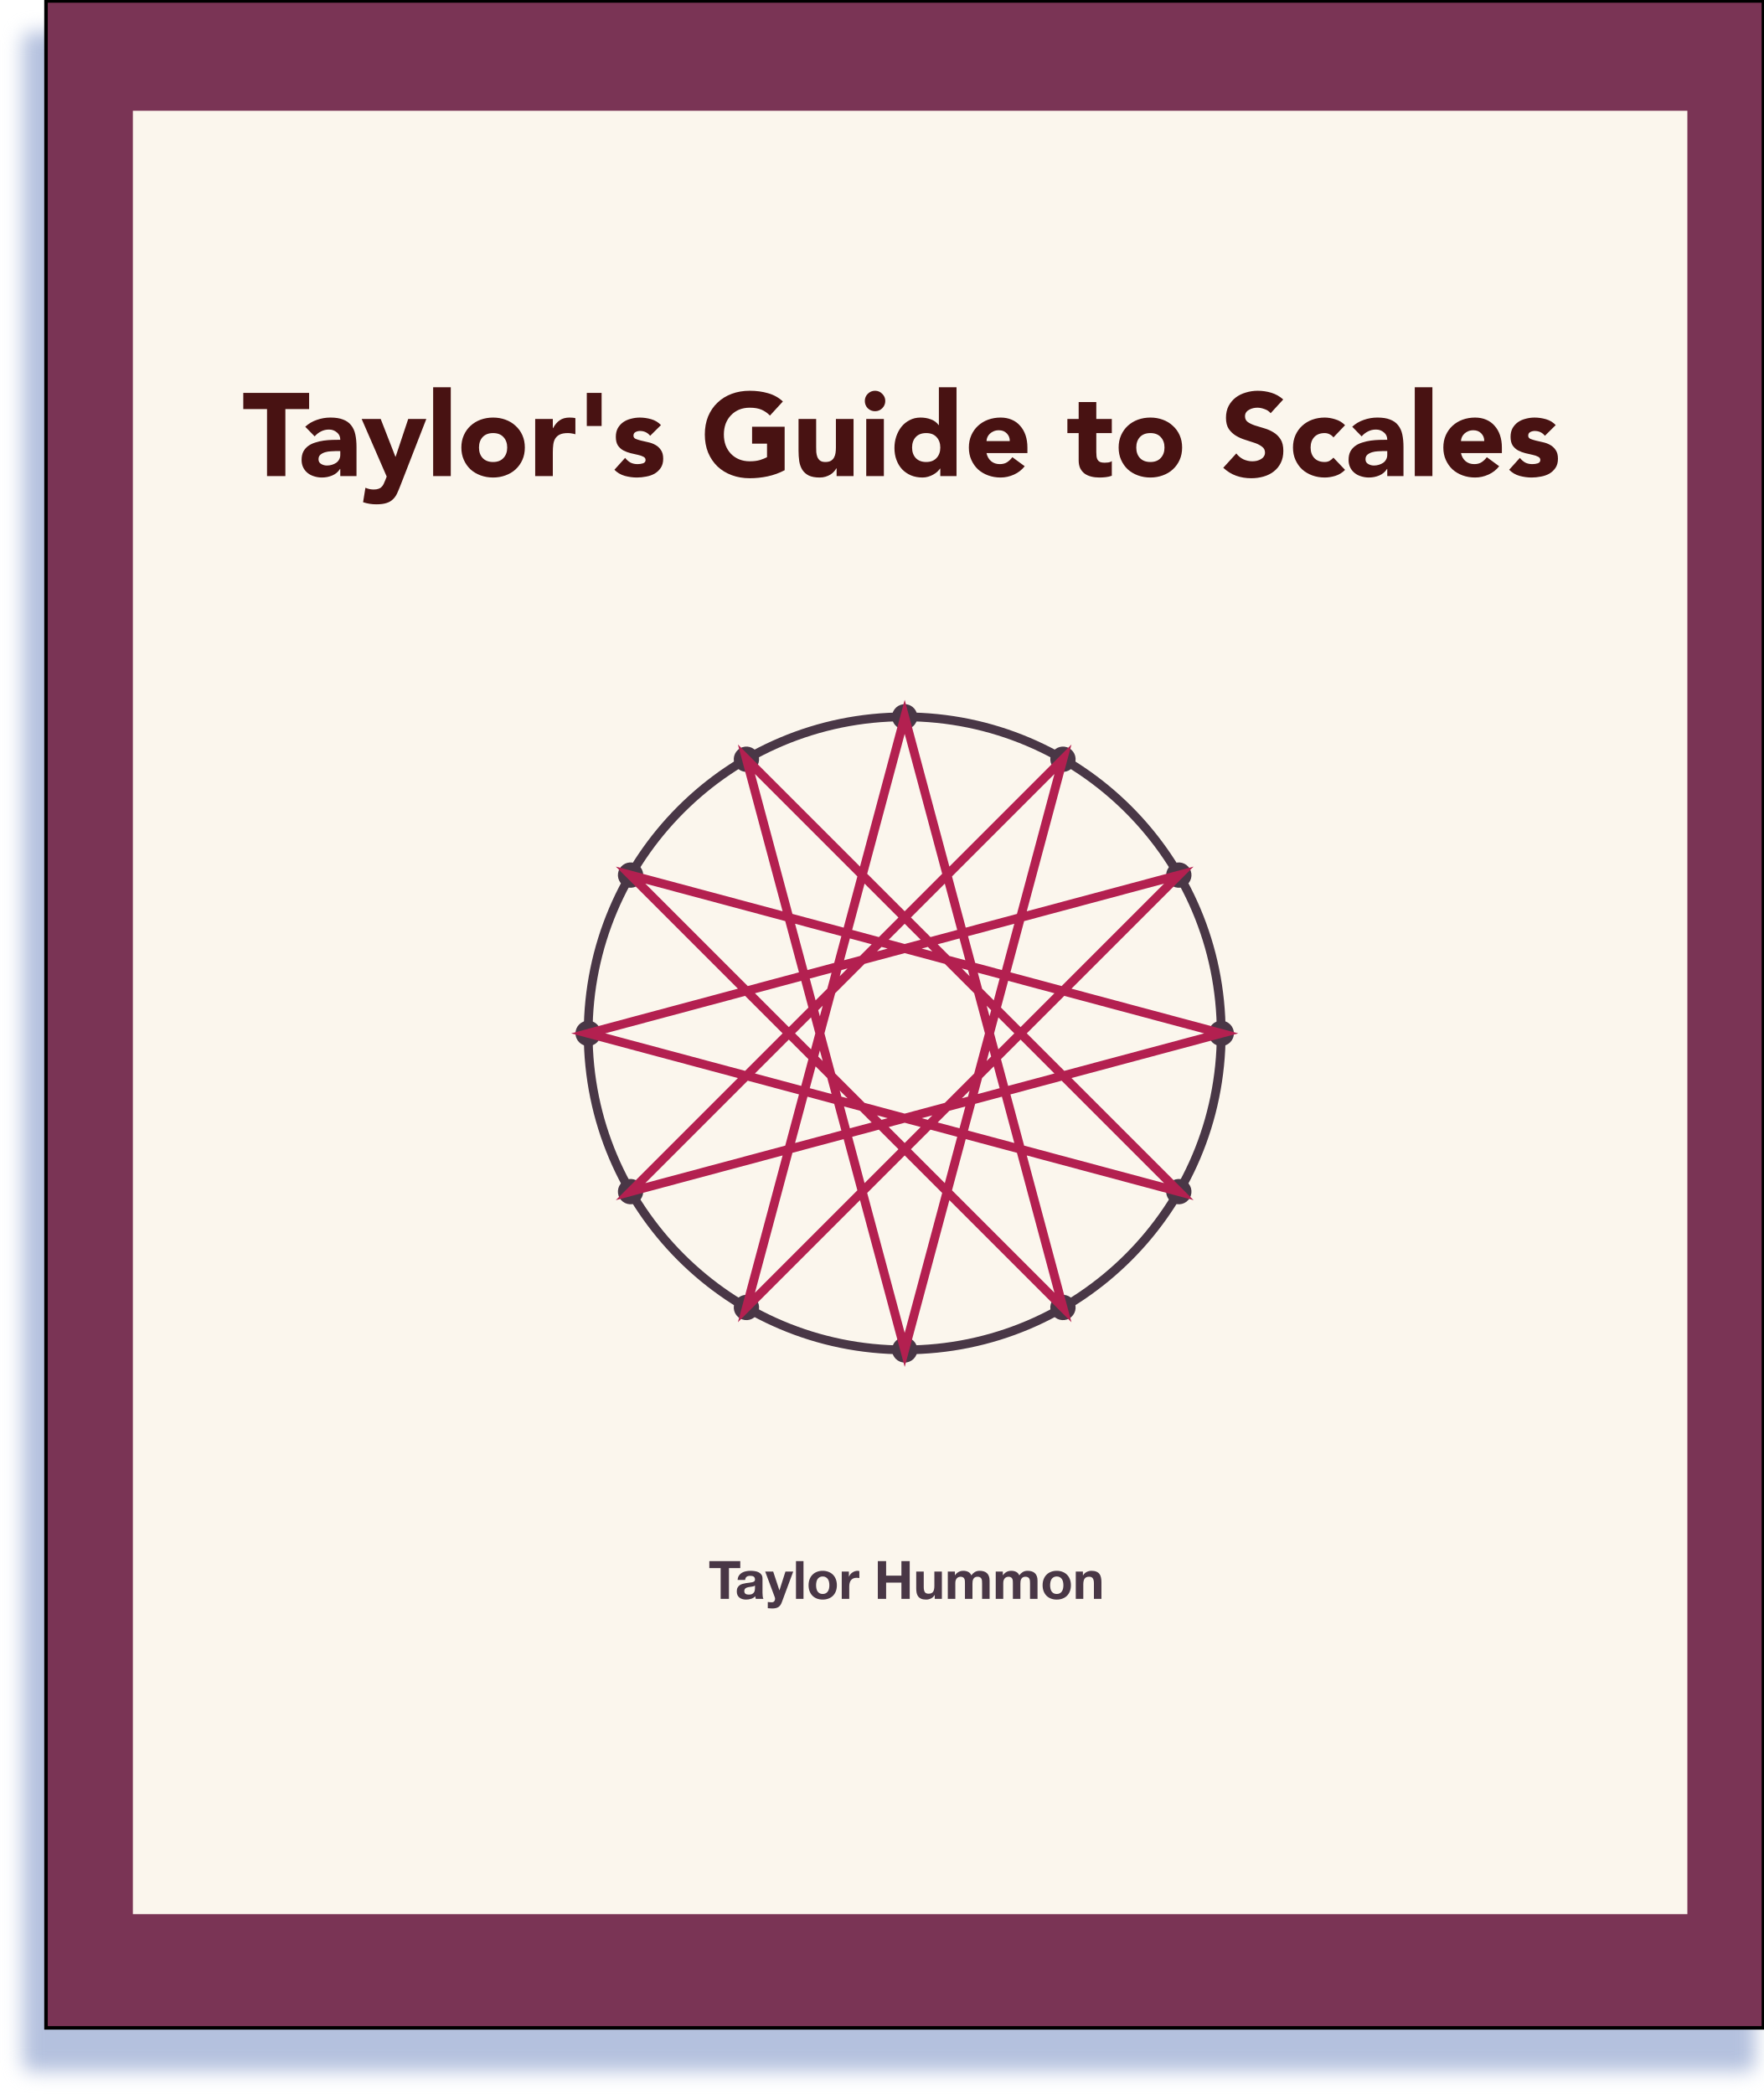
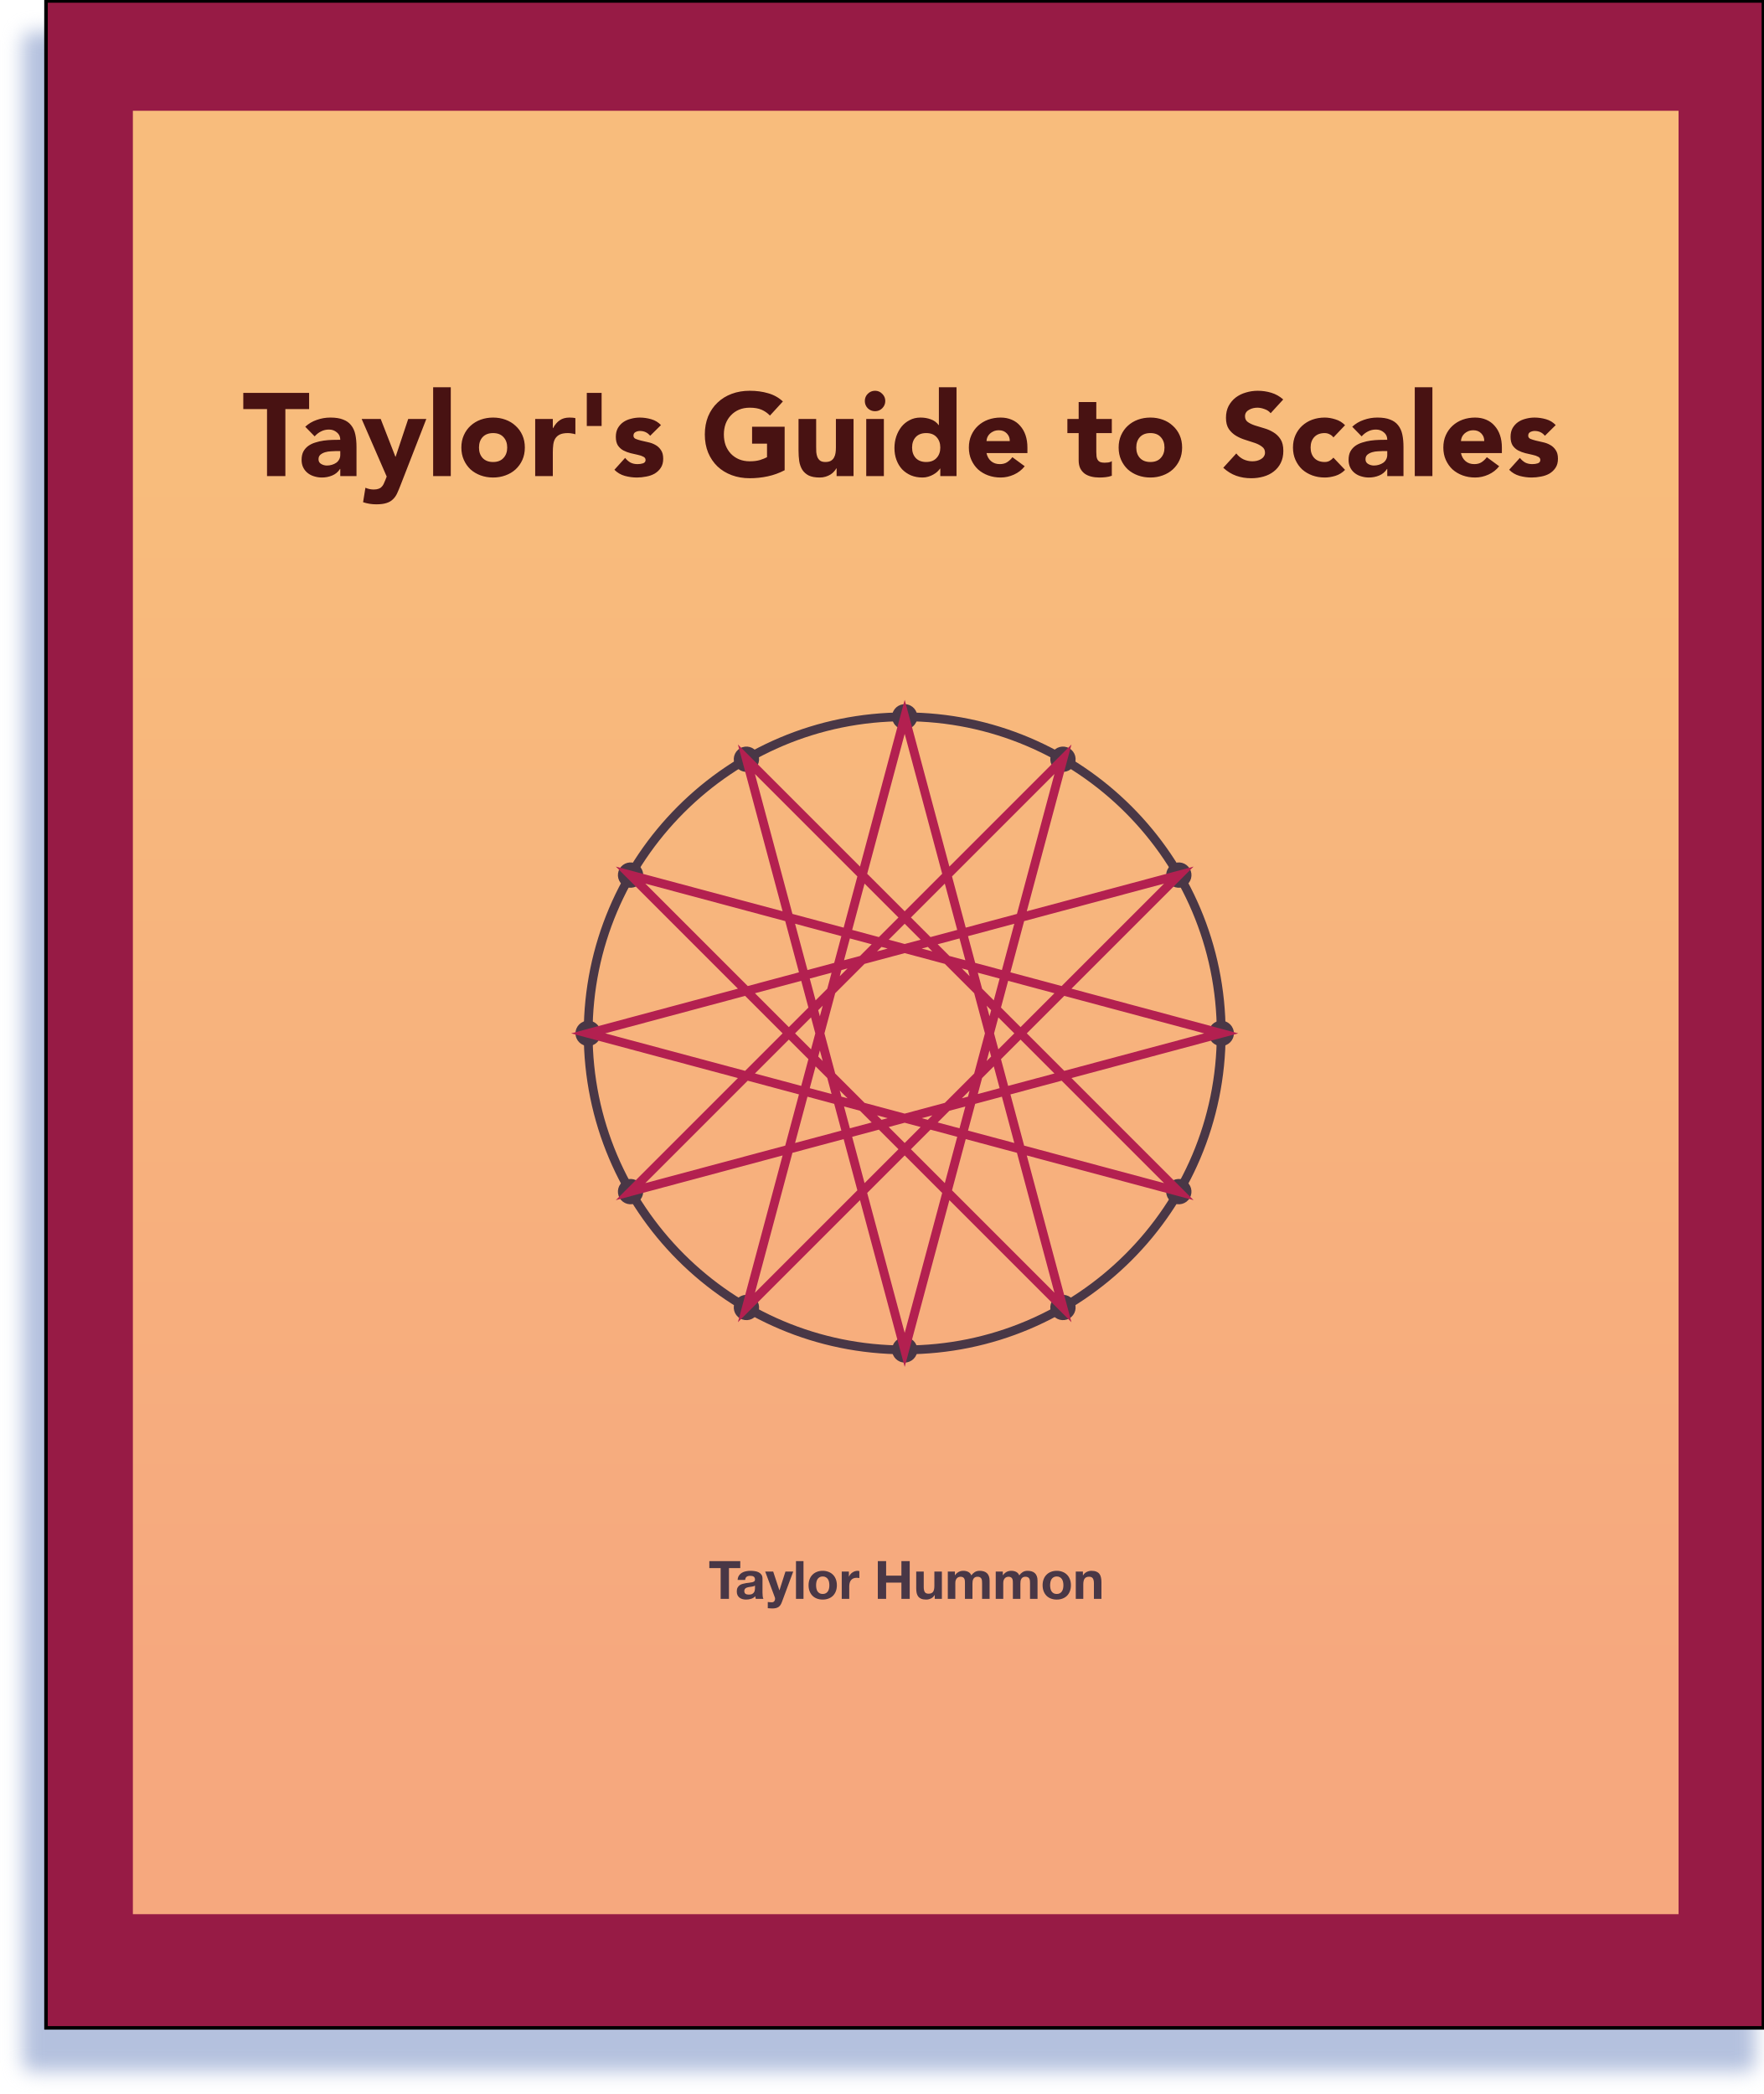
- <svg xmlns="http://www.w3.org/2000/svg" width="400" height="475" viewBox="0 0 400 475" id="svg2" version="1.1" xml:space="preserve">
+ <svg xmlns="http://www.w3.org/2000/svg" xmlns:xlink="http://www.w3.org/1999/xlink" width="400" height="475" viewBox="0 0 400 475" id="svg2" version="1.1" xml:space="preserve">
  <defs id="defs4">
+     <linearGradient id="linearGradient1">
+       <stop style="stop-color:#f8bc7c;stop-opacity:1;" offset="0.147" id="stop1" />
+       <stop style="stop-color:#f6a87e;stop-opacity:1;" offset="0.929" id="stop2" />
+     </linearGradient>
    <filter style="color-interpolation-filters:sRGB" id="filter8603" x="-0.013" width="1.026" y="-0.011" height="1.022">
      <feGaussianBlur stdDeviation="2.165" id="feGaussianBlur8605" />
    </filter>
+     <linearGradient xlink:href="#linearGradient1" id="linearGradient2" x1="205.45" y1="54.361" x2="205.45" y2="404.976" gradientUnits="userSpaceOnUse" />
  </defs>
  <rect y="7.316" x="-1.1132812e-06" height="467.684" width="398.132" id="rect4502" style="color:#000000;clip-rule:nonzero;display:inline;overflow:visible;visibility:visible;isolation:auto;mix-blend-mode:normal;color-interpolation:sRGB;color-interpolation-filters:linearRGB;solid-color:#000000;solid-opacity:1;fill:#b4c1de;fill-opacity:1;fill-rule:nonzero;stroke:none;stroke-width:2;stroke-linecap:butt;stroke-linejoin:miter;stroke-miterlimit:4;stroke-dasharray:none;stroke-dashoffset:0;stroke-opacity:1;filter:url(#filter8603);color-rendering:auto;image-rendering:auto;shape-rendering:auto;text-rendering:auto;enable-background:accumulate" ry="2.232" transform="matrix(0.9872837,0,0,0.9891337,5.128839,0.02304565)" />
-   <rect y="0.216" x="10.435" height="459.784" width="389.565" id="rect4504" style="color:#000000;clip-rule:nonzero;display:inline;overflow:visible;visibility:visible;isolation:auto;mix-blend-mode:normal;color-interpolation:sRGB;color-interpolation-filters:linearRGB;solid-color:#000000;solid-opacity:1;fill:#7a3455;fill-opacity:1;fill-rule:nonzero;stroke:#000000;stroke-width:0.8;stroke-linecap:butt;stroke-linejoin:miter;stroke-miterlimit:4;stroke-dasharray:none;stroke-dashoffset:0;stroke-opacity:1;color-rendering:auto;image-rendering:auto;shape-rendering:auto;text-rendering:auto;enable-background:accumulate" />
-   <rect y="25.128" x="30.142" height="409.081" width="352.615" id="rect1" style="color:#000000;clip-rule:nonzero;display:inline;overflow:visible;visibility:visible;isolation:auto;mix-blend-mode:normal;color-interpolation:sRGB;color-interpolation-filters:linearRGB;solid-color:#000000;solid-opacity:1;fill:#fbf6ed;fill-opacity:1;fill-rule:nonzero;stroke:none;stroke-width:0.718;stroke-linecap:butt;stroke-linejoin:miter;stroke-miterlimit:4;stroke-dasharray:none;stroke-dashoffset:0;stroke-opacity:1;color-rendering:auto;image-rendering:auto;shape-rendering:auto;text-rendering:auto;enable-background:accumulate" />
-   <g aria-label="Taylor Hummon" style="font-style:normal;font-variant:normal;font-weight:normal;font-stretch:normal;font-size:9.6px;line-height:0%;font-family:'Latin Modern Sans';-inkscape-font-specification:'Latin Modern Sans, Normal';text-align:start;letter-spacing:0px;word-spacing:0px;writing-mode:lr-tb;text-anchor:start;fill:#493746;fill-opacity:1;stroke:none;stroke-width:0.8px;stroke-linecap:butt;stroke-linejoin:miter;stroke-opacity:1" id="text4508" transform="translate(558.7186,20.17611)">
-     <path style="font-weight:bold;font-size:12px;line-height:1.25;font-family:'Helvetica Neue';-inkscape-font-specification:'Helvetica Neue, Bold'" d="m -395.249,335.53 v 6.984 h 1.884 v -6.984 h 2.568 v -1.584 h -7.02 v 1.584 z m 3.852,2.688 q 0.036,-0.6 0.3,-0.996 0.264,-0.396 0.672,-0.636 0.408,-0.24 0.912,-0.336 0.516,-0.108 1.032,-0.108 0.468,0 0.948,0.072 0.48,0.06 0.876,0.252 0.396,0.192 0.648,0.54 0.252,0.336 0.252,0.9 v 3.228 q 0,0.42 0.048,0.804 0.048,0.384 0.168,0.576 h -1.728 q -0.048,-0.144 -0.084,-0.288 -0.024,-0.156 -0.036,-0.312 -0.408,0.42 -0.96,0.588 -0.552,0.168 -1.128,0.168 -0.444,0 -0.828,-0.108 -0.384,-0.108 -0.672,-0.336 -0.288,-0.228 -0.456,-0.576 -0.156,-0.348 -0.156,-0.828 0,-0.528 0.18,-0.864 0.192,-0.348 0.48,-0.552 0.3,-0.204 0.672,-0.3 0.384,-0.108 0.768,-0.168 0.384,-0.06 0.756,-0.096 0.372,-0.036 0.66,-0.108 0.288,-0.072 0.456,-0.204 0.168,-0.144 0.156,-0.408 0,-0.276 -0.096,-0.432 -0.084,-0.168 -0.24,-0.252 -0.144,-0.096 -0.348,-0.12 -0.192,-0.036 -0.42,-0.036 -0.504,0 -0.792,0.216 -0.288,0.216 -0.336,0.72 z m 3.936,1.26 q -0.108,0.096 -0.276,0.156 -0.156,0.048 -0.348,0.084 -0.18,0.036 -0.384,0.06 -0.204,0.024 -0.408,0.06 -0.192,0.036 -0.384,0.096 -0.18,0.06 -0.324,0.168 -0.132,0.096 -0.216,0.252 -0.084,0.156 -0.084,0.396 0,0.228 0.084,0.384 0.084,0.156 0.228,0.252 0.144,0.084 0.336,0.12 0.192,0.036 0.396,0.036 0.504,0 0.78,-0.168 0.276,-0.168 0.408,-0.396 0.132,-0.24 0.156,-0.48 0.036,-0.24 0.036,-0.384 z m 6.084,3.804 2.592,-6.972 h -1.764 l -1.356,4.248 h -0.024 l -1.404,-4.248 h -1.812 l 2.172,5.82 q 0.072,0.18 0.072,0.384 0,0.276 -0.168,0.504 -0.156,0.228 -0.492,0.264 -0.252,0.012 -0.504,-0.012 -0.252,-0.024 -0.492,-0.048 v 1.404 q 0.264,0.024 0.516,0.036 0.264,0.024 0.528,0.024 0.876,0 1.368,-0.324 0.492,-0.324 0.768,-1.08 z m 3.216,-9.336 v 8.568 h 1.704 v -8.568 z m 4.56,5.472 q 0,-0.372 0.072,-0.732 0.072,-0.36 0.24,-0.636 0.18,-0.276 0.468,-0.444 0.288,-0.18 0.72,-0.18 0.432,0 0.72,0.18 0.3,0.168 0.468,0.444 0.18,0.276 0.252,0.636 0.072,0.36 0.072,0.732 0,0.372 -0.072,0.732 -0.072,0.348 -0.252,0.636 -0.168,0.276 -0.468,0.444 -0.288,0.168 -0.72,0.168 -0.432,0 -0.72,-0.168 -0.288,-0.168 -0.468,-0.444 -0.168,-0.288 -0.24,-0.636 -0.072,-0.36 -0.072,-0.732 z m -1.704,0 q 0,0.744 0.228,1.344 0.228,0.6 0.648,1.032 0.42,0.42 1.008,0.648 0.588,0.228 1.32,0.228 0.732,0 1.32,-0.228 0.6,-0.228 1.02,-0.648 0.42,-0.432 0.648,-1.032 0.228,-0.6 0.228,-1.344 0,-0.744 -0.228,-1.344 -0.228,-0.612 -0.648,-1.032 -0.42,-0.432 -1.02,-0.66 -0.588,-0.24 -1.32,-0.24 -0.732,0 -1.32,0.24 -0.588,0.228 -1.008,0.66 -0.42,0.42 -0.648,1.032 -0.228,0.6 -0.228,1.344 z m 7.524,-3.108 v 6.204 h 1.704 v -2.796 q 0,-0.42 0.084,-0.78 0.084,-0.36 0.276,-0.624 0.204,-0.276 0.528,-0.432 0.324,-0.156 0.792,-0.156 0.156,0 0.324,0.024 0.168,0.012 0.288,0.036 v -1.584 q -0.204,-0.06 -0.372,-0.06 -0.324,0 -0.624,0.096 -0.3,0.096 -0.564,0.276 -0.264,0.168 -0.468,0.42 -0.204,0.24 -0.324,0.528 h -0.024 v -1.152 z m 8.184,-2.364 v 8.568 h 1.884 v -3.696 h 3.468 v 3.696 h 1.884 v -8.568 h -1.884 v 3.288 h -3.468 v -3.288 z m 14.532,8.568 v -6.204 h -1.704 v 3.252 q 0,0.948 -0.312,1.368 -0.312,0.408 -1.008,0.408 -0.612,0 -0.852,-0.372 -0.24,-0.384 -0.24,-1.152 v -3.504 h -1.704 v 3.816 q 0,0.576 0.096,1.056 0.108,0.468 0.36,0.804 0.252,0.324 0.684,0.504 0.444,0.18 1.128,0.18 0.54,0 1.056,-0.24 0.516,-0.24 0.84,-0.78 h 0.036 v 0.864 z m 1.344,-6.204 v 6.204 h 1.704 v -3.6 q 0,-0.456 0.132,-0.732 0.132,-0.288 0.312,-0.432 0.192,-0.156 0.384,-0.204 0.204,-0.06 0.324,-0.06 0.408,0 0.612,0.144 0.216,0.132 0.3,0.36 0.096,0.228 0.108,0.504 0.012,0.264 0.012,0.54 v 3.48 h 1.704 v -3.456 q 0,-0.288 0.036,-0.564 0.048,-0.288 0.168,-0.504 0.132,-0.228 0.348,-0.36 0.228,-0.144 0.588,-0.144 0.36,0 0.564,0.12 0.216,0.12 0.324,0.324 0.108,0.204 0.132,0.48 0.024,0.276 0.024,0.588 v 3.516 h 1.704 v -4.152 q 0,-0.6 -0.168,-1.02 -0.168,-0.432 -0.468,-0.696 -0.3,-0.264 -0.72,-0.384 -0.42,-0.12 -0.912,-0.12 -0.648,0 -1.128,0.312 -0.468,0.312 -0.744,0.72 -0.252,-0.576 -0.744,-0.804 -0.48,-0.228 -1.068,-0.228 -0.612,0 -1.092,0.264 -0.468,0.264 -0.804,0.744 h -0.024 v -0.84 z m 10.872,0 v 6.204 h 1.704 v -3.6 q 0,-0.456 0.132,-0.732 0.132,-0.288 0.312,-0.432 0.192,-0.156 0.384,-0.204 0.204,-0.06 0.324,-0.06 0.408,0 0.612,0.144 0.216,0.132 0.3,0.36 0.096,0.228 0.108,0.504 0.012,0.264 0.012,0.54 v 3.48 h 1.704 v -3.456 q 0,-0.288 0.036,-0.564 0.048,-0.288 0.168,-0.504 0.132,-0.228 0.348,-0.36 0.228,-0.144 0.588,-0.144 0.36,0 0.564,0.12 0.216,0.12 0.324,0.324 0.108,0.204 0.132,0.48 0.024,0.276 0.024,0.588 v 3.516 h 1.704 v -4.152 q 0,-0.6 -0.168,-1.02 -0.168,-0.432 -0.468,-0.696 -0.3,-0.264 -0.72,-0.384 -0.42,-0.12 -0.912,-0.12 -0.648,0 -1.128,0.312 -0.468,0.312 -0.744,0.72 -0.252,-0.576 -0.744,-0.804 -0.48,-0.228 -1.068,-0.228 -0.612,0 -1.092,0.264 -0.468,0.264 -0.804,0.744 h -0.024 v -0.84 z m 12.336,3.108 q 0,-0.372 0.072,-0.732 0.072,-0.36 0.24,-0.636 0.18,-0.276 0.468,-0.444 0.288,-0.18 0.72,-0.18 0.432,0 0.72,0.18 0.3,0.168 0.468,0.444 0.18,0.276 0.252,0.636 0.072,0.36 0.072,0.732 0,0.372 -0.072,0.732 -0.072,0.348 -0.252,0.636 -0.168,0.276 -0.468,0.444 -0.288,0.168 -0.72,0.168 -0.432,0 -0.72,-0.168 -0.288,-0.168 -0.468,-0.444 -0.168,-0.288 -0.24,-0.636 -0.072,-0.36 -0.072,-0.732 z m -1.704,0 q 0,0.744 0.228,1.344 0.228,0.6 0.648,1.032 0.42,0.42 1.008,0.648 0.588,0.228 1.32,0.228 0.732,0 1.32,-0.228 0.6,-0.228 1.02,-0.648 0.42,-0.432 0.648,-1.032 0.228,-0.6 0.228,-1.344 0,-0.744 -0.228,-1.344 -0.228,-0.612 -0.648,-1.032 -0.42,-0.432 -1.02,-0.66 -0.588,-0.24 -1.32,-0.24 -0.732,0 -1.32,0.24 -0.588,0.228 -1.008,0.66 -0.42,0.42 -0.648,1.032 -0.228,0.6 -0.228,1.344 z m 7.524,-3.108 v 6.204 h 1.704 v -3.252 q 0,-0.948 0.312,-1.356 0.312,-0.42 1.008,-0.42 0.612,0 0.852,0.384 0.24,0.372 0.24,1.14 v 3.504 h 1.704 v -3.816 q 0,-0.576 -0.108,-1.044 -0.096,-0.48 -0.348,-0.804 -0.252,-0.336 -0.696,-0.516 -0.432,-0.192 -1.116,-0.192 -0.54,0 -1.056,0.252 -0.516,0.24 -0.84,0.78 h -0.036 v -0.864 z" id="text3890" aria-label="Taylor Hummon" />
+   <rect y="0.216" x="10.435" height="459.784" width="389.565" id="rect4504" style="color:#000000;clip-rule:nonzero;display:inline;overflow:visible;visibility:visible;isolation:auto;mix-blend-mode:normal;color-interpolation:sRGB;color-interpolation-filters:linearRGB;solid-color:#000000;solid-opacity:1;fill:#971b45;fill-opacity:1;fill-rule:nonzero;stroke:#000000;stroke-width:0.8;stroke-linecap:butt;stroke-linejoin:miter;stroke-miterlimit:4;stroke-dasharray:none;stroke-dashoffset:0;stroke-opacity:1;color-rendering:auto;image-rendering:auto;shape-rendering:auto;text-rendering:auto;enable-background:accumulate" />
+   <rect y="25.128" x="30.142" height="409.081" width="350.615" id="rect1" style="color:#000000;clip-rule:nonzero;display:inline;overflow:visible;visibility:visible;isolation:auto;mix-blend-mode:normal;color-interpolation:sRGB;color-interpolation-filters:linearRGB;solid-color:#000000;solid-opacity:1;fill:url(#linearGradient2);fill-opacity:1;fill-rule:nonzero;stroke:none;stroke-width:0.716;stroke-linecap:butt;stroke-linejoin:miter;stroke-miterlimit:4;stroke-dasharray:none;stroke-dashoffset:0;stroke-opacity:1;color-rendering:auto;image-rendering:auto;shape-rendering:auto;text-rendering:auto;enable-background:accumulate" />
+   <g aria-label="Taylor Hummon" style="font-style:normal;font-variant:normal;font-weight:normal;font-stretch:normal;font-size:9.6px;line-height:0%;font-family:'Latin Modern Sans';-inkscape-font-specification:'Latin Modern Sans, Normal';text-align:start;letter-spacing:0px;word-spacing:0px;writing-mode:lr-tb;text-anchor:start;fill:#493746;fill-opacity:1;stroke:none;stroke-width:0.8;stroke-linecap:butt;stroke-linejoin:miter;stroke-opacity:1;stroke-dasharray:none" id="text4508" transform="translate(558.7186,20.17611)">
+     <path style="font-weight:bold;font-size:12px;line-height:1.25;font-family:'Helvetica Neue';-inkscape-font-specification:'Helvetica Neue, Bold';stroke-width:0.8;stroke-dasharray:none" d="m -395.249,335.53 v 6.984 h 1.884 v -6.984 h 2.568 v -1.584 h -7.02 v 1.584 z m 3.852,2.688 q 0.036,-0.6 0.3,-0.996 0.264,-0.396 0.672,-0.636 0.408,-0.24 0.912,-0.336 0.516,-0.108 1.032,-0.108 0.468,0 0.948,0.072 0.48,0.06 0.876,0.252 0.396,0.192 0.648,0.54 0.252,0.336 0.252,0.9 v 3.228 q 0,0.42 0.048,0.804 0.048,0.384 0.168,0.576 h -1.728 q -0.048,-0.144 -0.084,-0.288 -0.024,-0.156 -0.036,-0.312 -0.408,0.42 -0.96,0.588 -0.552,0.168 -1.128,0.168 -0.444,0 -0.828,-0.108 -0.384,-0.108 -0.672,-0.336 -0.288,-0.228 -0.456,-0.576 -0.156,-0.348 -0.156,-0.828 0,-0.528 0.18,-0.864 0.192,-0.348 0.48,-0.552 0.3,-0.204 0.672,-0.3 0.384,-0.108 0.768,-0.168 0.384,-0.06 0.756,-0.096 0.372,-0.036 0.66,-0.108 0.288,-0.072 0.456,-0.204 0.168,-0.144 0.156,-0.408 0,-0.276 -0.096,-0.432 -0.084,-0.168 -0.24,-0.252 -0.144,-0.096 -0.348,-0.12 -0.192,-0.036 -0.42,-0.036 -0.504,0 -0.792,0.216 -0.288,0.216 -0.336,0.72 z m 3.936,1.26 q -0.108,0.096 -0.276,0.156 -0.156,0.048 -0.348,0.084 -0.18,0.036 -0.384,0.06 -0.204,0.024 -0.408,0.06 -0.192,0.036 -0.384,0.096 -0.18,0.06 -0.324,0.168 -0.132,0.096 -0.216,0.252 -0.084,0.156 -0.084,0.396 0,0.228 0.084,0.384 0.084,0.156 0.228,0.252 0.144,0.084 0.336,0.12 0.192,0.036 0.396,0.036 0.504,0 0.78,-0.168 0.276,-0.168 0.408,-0.396 0.132,-0.24 0.156,-0.48 0.036,-0.24 0.036,-0.384 z m 6.084,3.804 2.592,-6.972 h -1.764 l -1.356,4.248 h -0.024 l -1.404,-4.248 h -1.812 l 2.172,5.82 q 0.072,0.18 0.072,0.384 0,0.276 -0.168,0.504 -0.156,0.228 -0.492,0.264 -0.252,0.012 -0.504,-0.012 -0.252,-0.024 -0.492,-0.048 v 1.404 q 0.264,0.024 0.516,0.036 0.264,0.024 0.528,0.024 0.876,0 1.368,-0.324 0.492,-0.324 0.768,-1.08 z m 3.216,-9.336 v 8.568 h 1.704 v -8.568 z m 4.56,5.472 q 0,-0.372 0.072,-0.732 0.072,-0.36 0.24,-0.636 0.18,-0.276 0.468,-0.444 0.288,-0.18 0.72,-0.18 0.432,0 0.72,0.18 0.3,0.168 0.468,0.444 0.18,0.276 0.252,0.636 0.072,0.36 0.072,0.732 0,0.372 -0.072,0.732 -0.072,0.348 -0.252,0.636 -0.168,0.276 -0.468,0.444 -0.288,0.168 -0.72,0.168 -0.432,0 -0.72,-0.168 -0.288,-0.168 -0.468,-0.444 -0.168,-0.288 -0.24,-0.636 -0.072,-0.36 -0.072,-0.732 z m -1.704,0 q 0,0.744 0.228,1.344 0.228,0.6 0.648,1.032 0.42,0.42 1.008,0.648 0.588,0.228 1.32,0.228 0.732,0 1.32,-0.228 0.6,-0.228 1.02,-0.648 0.42,-0.432 0.648,-1.032 0.228,-0.6 0.228,-1.344 0,-0.744 -0.228,-1.344 -0.228,-0.612 -0.648,-1.032 -0.42,-0.432 -1.02,-0.66 -0.588,-0.24 -1.32,-0.24 -0.732,0 -1.32,0.24 -0.588,0.228 -1.008,0.66 -0.42,0.42 -0.648,1.032 -0.228,0.6 -0.228,1.344 z m 7.524,-3.108 v 6.204 h 1.704 v -2.796 q 0,-0.42 0.084,-0.78 0.084,-0.36 0.276,-0.624 0.204,-0.276 0.528,-0.432 0.324,-0.156 0.792,-0.156 0.156,0 0.324,0.024 0.168,0.012 0.288,0.036 v -1.584 q -0.204,-0.06 -0.372,-0.06 -0.324,0 -0.624,0.096 -0.3,0.096 -0.564,0.276 -0.264,0.168 -0.468,0.42 -0.204,0.24 -0.324,0.528 h -0.024 v -1.152 z m 8.184,-2.364 v 8.568 h 1.884 v -3.696 h 3.468 v 3.696 h 1.884 v -8.568 h -1.884 v 3.288 h -3.468 v -3.288 z m 14.532,8.568 v -6.204 h -1.704 v 3.252 q 0,0.948 -0.312,1.368 -0.312,0.408 -1.008,0.408 -0.612,0 -0.852,-0.372 -0.24,-0.384 -0.24,-1.152 v -3.504 h -1.704 v 3.816 q 0,0.576 0.096,1.056 0.108,0.468 0.36,0.804 0.252,0.324 0.684,0.504 0.444,0.18 1.128,0.18 0.54,0 1.056,-0.24 0.516,-0.24 0.84,-0.78 h 0.036 v 0.864 z m 1.344,-6.204 v 6.204 h 1.704 v -3.6 q 0,-0.456 0.132,-0.732 0.132,-0.288 0.312,-0.432 0.192,-0.156 0.384,-0.204 0.204,-0.06 0.324,-0.06 0.408,0 0.612,0.144 0.216,0.132 0.3,0.36 0.096,0.228 0.108,0.504 0.012,0.264 0.012,0.54 v 3.48 h 1.704 v -3.456 q 0,-0.288 0.036,-0.564 0.048,-0.288 0.168,-0.504 0.132,-0.228 0.348,-0.36 0.228,-0.144 0.588,-0.144 0.36,0 0.564,0.12 0.216,0.12 0.324,0.324 0.108,0.204 0.132,0.48 0.024,0.276 0.024,0.588 v 3.516 h 1.704 v -4.152 q 0,-0.6 -0.168,-1.02 -0.168,-0.432 -0.468,-0.696 -0.3,-0.264 -0.72,-0.384 -0.42,-0.12 -0.912,-0.12 -0.648,0 -1.128,0.312 -0.468,0.312 -0.744,0.72 -0.252,-0.576 -0.744,-0.804 -0.48,-0.228 -1.068,-0.228 -0.612,0 -1.092,0.264 -0.468,0.264 -0.804,0.744 h -0.024 v -0.84 z m 10.872,0 v 6.204 h 1.704 v -3.6 q 0,-0.456 0.132,-0.732 0.132,-0.288 0.312,-0.432 0.192,-0.156 0.384,-0.204 0.204,-0.06 0.324,-0.06 0.408,0 0.612,0.144 0.216,0.132 0.3,0.36 0.096,0.228 0.108,0.504 0.012,0.264 0.012,0.54 v 3.48 h 1.704 v -3.456 q 0,-0.288 0.036,-0.564 0.048,-0.288 0.168,-0.504 0.132,-0.228 0.348,-0.36 0.228,-0.144 0.588,-0.144 0.36,0 0.564,0.12 0.216,0.12 0.324,0.324 0.108,0.204 0.132,0.48 0.024,0.276 0.024,0.588 v 3.516 h 1.704 v -4.152 q 0,-0.6 -0.168,-1.02 -0.168,-0.432 -0.468,-0.696 -0.3,-0.264 -0.72,-0.384 -0.42,-0.12 -0.912,-0.12 -0.648,0 -1.128,0.312 -0.468,0.312 -0.744,0.72 -0.252,-0.576 -0.744,-0.804 -0.48,-0.228 -1.068,-0.228 -0.612,0 -1.092,0.264 -0.468,0.264 -0.804,0.744 h -0.024 v -0.84 z m 12.336,3.108 q 0,-0.372 0.072,-0.732 0.072,-0.36 0.24,-0.636 0.18,-0.276 0.468,-0.444 0.288,-0.18 0.72,-0.18 0.432,0 0.72,0.18 0.3,0.168 0.468,0.444 0.18,0.276 0.252,0.636 0.072,0.36 0.072,0.732 0,0.372 -0.072,0.732 -0.072,0.348 -0.252,0.636 -0.168,0.276 -0.468,0.444 -0.288,0.168 -0.72,0.168 -0.432,0 -0.72,-0.168 -0.288,-0.168 -0.468,-0.444 -0.168,-0.288 -0.24,-0.636 -0.072,-0.36 -0.072,-0.732 z m -1.704,0 q 0,0.744 0.228,1.344 0.228,0.6 0.648,1.032 0.42,0.42 1.008,0.648 0.588,0.228 1.32,0.228 0.732,0 1.32,-0.228 0.6,-0.228 1.02,-0.648 0.42,-0.432 0.648,-1.032 0.228,-0.6 0.228,-1.344 0,-0.744 -0.228,-1.344 -0.228,-0.612 -0.648,-1.032 -0.42,-0.432 -1.02,-0.66 -0.588,-0.24 -1.32,-0.24 -0.732,0 -1.32,0.24 -0.588,0.228 -1.008,0.66 -0.42,0.42 -0.648,1.032 -0.228,0.6 -0.228,1.344 z m 7.524,-3.108 v 6.204 h 1.704 v -3.252 q 0,-0.948 0.312,-1.356 0.312,-0.42 1.008,-0.42 0.612,0 0.852,0.384 0.24,0.372 0.24,1.14 v 3.504 h 1.704 v -3.816 q 0,-0.576 -0.108,-1.044 -0.096,-0.48 -0.348,-0.804 -0.252,-0.336 -0.696,-0.516 -0.432,-0.192 -1.116,-0.192 -0.54,0 -1.056,0.252 -0.516,0.24 -0.84,0.78 h -0.036 v -0.864 z" id="text3890" aria-label="Taylor Hummon" />
  </g>
  <circle style="fill:#493746;fill-opacity:1;stroke:none;stroke-width:0.639;stroke-dasharray:none;stroke-opacity:1" id="circle4" cx="277.018" cy="234.406" r="2.872" />
  <circle style="fill:#493746;fill-opacity:1;stroke:none;stroke-width:0.639;stroke-dasharray:none;stroke-opacity:1" id="circle6" cx="240.31" cy="103.951" r="2.872" transform="rotate(15)" />
  <circle style="fill:#493746;fill-opacity:1;stroke:none;stroke-width:0.639;stroke-dasharray:none;stroke-opacity:1" id="circle7" cx="205.217" cy="306.207" r="2.872" />
  <circle style="fill:#493746;fill-opacity:1;stroke:none;stroke-width:0.639;stroke-dasharray:none;stroke-opacity:1" id="circle8" cx="133.417" cy="234.406" r="2.872" />
  <circle style="fill:#493746;fill-opacity:1;stroke:none;stroke-width:0.639;stroke-dasharray:none;stroke-opacity:1" id="circle10" cx="366.727" cy="100.393" r="2.872" transform="rotate(30)" />
  <circle style="fill:#493746;fill-opacity:1;stroke:none;stroke-width:0.639;stroke-dasharray:none;stroke-opacity:1" id="circle11" cx="294.927" cy="28.593" r="2.872" transform="rotate(30)" />
  <circle style="fill:#493746;fill-opacity:1;stroke:none;stroke-width:0.639;stroke-dasharray:none;stroke-opacity:1" id="circle12" cx="294.927" cy="172.194" r="2.872" transform="rotate(30)" />
  <circle style="fill:#493746;fill-opacity:1;stroke:none;stroke-width:0.639;stroke-dasharray:none;stroke-opacity:1" id="circle13" cx="223.126" cy="100.393" r="2.872" transform="rotate(30)" />
  <circle style="fill:#493746;fill-opacity:1;stroke:none;stroke-width:0.639;stroke-dasharray:none;stroke-opacity:1" id="circle15" cx="132.321" cy="305.611" r="2.872" transform="rotate(-30)" />
  <circle style="fill:#493746;fill-opacity:1;stroke:none;stroke-width:0.639;stroke-dasharray:none;stroke-opacity:1" id="circle16" cx="60.52" cy="233.81" r="2.872" transform="rotate(-30)" />
  <circle style="fill:#493746;fill-opacity:1;stroke:none;stroke-width:0.639;stroke-dasharray:none;stroke-opacity:1" id="circle17" cx="60.52" cy="377.411" r="2.872" transform="rotate(-30)" />
  <circle style="fill:#493746;fill-opacity:1;stroke:none;stroke-width:0.639;stroke-dasharray:none;stroke-opacity:1" id="circle18" cx="-11.28" cy="305.611" r="2.872" transform="rotate(-30)" />
  <circle style="fill:none;fill-opacity:0.995;stroke:#493746;stroke-width:2;stroke-dasharray:none;stroke-opacity:1" id="path7" cx="205.217" cy="234.406" r="71.8" />
  <path style="fill:none;fill-opacity:1;stroke:#b32050;stroke-width:2;stroke-opacity:1;stroke-dasharray:none" d="m 205.217,162.606 -35.9,133.982 98.081,-98.081 -133.982,35.9 133.982,35.9 -98.081,-98.081 35.9,133.982 35.9,-133.982 -98.081,98.081 133.982,-35.9 -133.982,-35.9 98.081,98.081 z" id="path17" />
  <path style="font-weight:800;font-size:26.667px;font-family:Avenir;-inkscape-font-specification:'Avenir Ultra-Bold';fill:#481212" d="m 60.573,92.8 h -5.387 v -3.68 h 14.933 v 3.68 h -5.387 v 15.2 h -4.16 z m 16.613,13.573 h -0.053 q -0.667,1.04 -1.787,1.493 -1.093,0.453 -2.32,0.453 -0.907,0 -1.76,-0.267 -0.827,-0.24 -1.467,-0.747 -0.64,-0.507 -1.013,-1.253 -0.373,-0.747 -0.373,-1.733 0,-1.12 0.4,-1.893 0.427,-0.773 1.12,-1.28 0.72,-0.507 1.627,-0.773 0.907,-0.293 1.867,-0.427 0.987,-0.133 1.947,-0.16 0.987,-0.027 1.813,-0.027 0,-1.067 -0.773,-1.68 -0.747,-0.64 -1.787,-0.64 -0.987,0 -1.813,0.427 -0.8,0.4 -1.44,1.12 l -2.133,-2.187 q 1.12,-1.04 2.613,-1.547 1.493,-0.533 3.093,-0.533 1.76,0 2.88,0.453 1.147,0.427 1.813,1.28 0.693,0.853 0.96,2.107 0.267,1.227 0.267,2.853 v 6.587 h -3.68 z m -0.987,-4.053 q -0.453,0 -1.147,0.053 -0.667,0.027 -1.307,0.213 -0.613,0.187 -1.067,0.56 -0.427,0.373 -0.427,1.04 0,0.72 0.613,1.067 0.613,0.347 1.28,0.347 0.587,0 1.12,-0.16 0.56,-0.16 0.987,-0.453 0.427,-0.293 0.667,-0.747 0.267,-0.453 0.267,-1.067 v -0.853 z m 14.64,7.787 q -0.4,1.04 -0.773,1.84 -0.373,0.8 -0.96,1.333 -0.56,0.56 -1.44,0.827 -0.88,0.293 -2.32,0.293 -1.547,0 -2.987,-0.48 l 0.533,-3.28 q 0.907,0.4 1.867,0.4 0.667,0 1.093,-0.16 0.427,-0.133 0.693,-0.427 0.293,-0.267 0.48,-0.667 0.187,-0.4 0.4,-0.933 l 0.293,-0.747 -5.68,-13.067 h 4.32 l 3.333,8.56 h 0.053 l 2.853,-8.56 h 4.107 z M 98.253,87.84 h 4 v 20.16 h -4 z m 6.4,13.68 q 0,-1.547 0.56,-2.8 0.56,-1.253 1.52,-2.133 0.987,-0.907 2.293,-1.387 1.333,-0.48 2.827,-0.48 1.493,0 2.8,0.48 1.333,0.48 2.293,1.387 0.987,0.88 1.547,2.133 0.56,1.253 0.56,2.8 0,1.547 -0.56,2.8 -0.56,1.253 -1.547,2.16 -0.96,0.88 -2.293,1.36 -1.307,0.48 -2.8,0.48 -1.493,0 -2.827,-0.48 -1.307,-0.48 -2.293,-1.36 -0.96,-0.907 -1.52,-2.16 -0.56,-1.253 -0.56,-2.8 z m 4,0 q 0,1.467 0.827,2.373 0.853,0.907 2.373,0.907 1.52,0 2.347,-0.907 0.853,-0.907 0.853,-2.373 0,-1.467 -0.853,-2.373 -0.827,-0.907 -2.347,-0.907 -1.52,0 -2.373,0.907 -0.827,0.907 -0.827,2.373 z m 12.747,-6.48 h 4 v 2.08 h 0.053 q 0.64,-1.2 1.52,-1.787 0.88,-0.613 2.213,-0.613 0.347,0 0.693,0.027 0.347,0.027 0.64,0.107 v 3.653 q -0.427,-0.133 -0.853,-0.187 -0.4,-0.08 -0.853,-0.08 -1.147,0 -1.813,0.32 -0.667,0.32 -1.04,0.907 -0.347,0.56 -0.453,1.36 -0.107,0.8 -0.107,1.76 v 5.413 h -4 z m 11.707,-5.92 h 3.36 v 7.52 h -3.36 z m 14.373,9.733 q -0.88,-1.093 -2.32,-1.093 -0.507,0 -0.987,0.24 -0.48,0.24 -0.48,0.827 0,0.48 0.48,0.72 0.507,0.213 1.253,0.4 0.773,0.16 1.627,0.373 0.88,0.187 1.627,0.613 0.773,0.427 1.253,1.173 0.507,0.72 0.507,1.947 0,1.253 -0.56,2.08 -0.533,0.8 -1.387,1.307 -0.853,0.48 -1.92,0.667 -1.067,0.213 -2.107,0.213 -1.36,0 -2.747,-0.373 -1.387,-0.4 -2.347,-1.387 l 2.427,-2.693 q 0.56,0.693 1.227,1.067 0.693,0.347 1.6,0.347 0.693,0 1.253,-0.187 0.56,-0.213 0.56,-0.747 0,-0.507 -0.507,-0.747 -0.48,-0.267 -1.253,-0.427 -0.747,-0.187 -1.627,-0.373 -0.853,-0.213 -1.627,-0.613 -0.747,-0.4 -1.253,-1.12 -0.48,-0.747 -0.48,-1.973 0,-1.147 0.453,-1.973 0.48,-0.827 1.227,-1.36 0.773,-0.533 1.76,-0.773 0.987,-0.267 2,-0.267 1.28,0 2.587,0.373 1.307,0.373 2.213,1.333 z m 30.507,7.813 q -1.84,0.96 -3.84,1.387 -2,0.427 -4.08,0.427 -2.213,0 -4.08,-0.693 -1.867,-0.693 -3.227,-1.973 -1.36,-1.307 -2.133,-3.147 -0.747,-1.84 -0.747,-4.107 0,-2.267 0.747,-4.107 0.773,-1.84 2.133,-3.12 1.36,-1.307 3.227,-2 1.867,-0.693 4.08,-0.693 2.267,0 4.16,0.56 1.92,0.533 3.36,1.867 l -2.933,3.2 q -0.853,-0.88 -1.92,-1.333 -1.067,-0.453 -2.667,-0.453 -1.333,0 -2.427,0.453 -1.067,0.453 -1.84,1.28 -0.773,0.8 -1.2,1.92 -0.4,1.12 -0.4,2.427 0,1.333 0.4,2.453 0.427,1.093 1.2,1.92 0.773,0.8 1.84,1.253 1.093,0.453 2.427,0.453 1.36,0 2.347,-0.293 0.987,-0.32 1.573,-0.64 v -3.067 h -3.387 v -3.84 h 7.387 z m 15.627,1.333 h -3.84 v -1.76 h -0.053 q -0.213,0.373 -0.56,0.747 -0.32,0.373 -0.8,0.667 -0.48,0.293 -1.093,0.48 -0.613,0.187 -1.333,0.187 -1.52,0 -2.48,-0.453 -0.933,-0.48 -1.467,-1.307 -0.507,-0.827 -0.693,-1.947 -0.16,-1.12 -0.16,-2.427 v -7.147 h 4 v 6.347 q 0,0.56 0.027,1.173 0.053,0.587 0.24,1.093 0.213,0.507 0.613,0.827 0.427,0.32 1.2,0.32 0.773,0 1.253,-0.267 0.48,-0.293 0.72,-0.747 0.267,-0.48 0.347,-1.067 0.08,-0.587 0.08,-1.227 v -6.453 h 4 z m 2.88,-12.96 h 4 v 12.96 h -4 z m -0.32,-4.08 q 0,-0.96 0.667,-1.627 0.693,-0.693 1.653,-0.693 0.96,0 1.627,0.693 0.693,0.667 0.693,1.627 0,0.96 -0.693,1.653 -0.667,0.667 -1.627,0.667 -0.96,0 -1.653,-0.667 -0.667,-0.693 -0.667,-1.653 z m 20.8,17.04 h -3.68 v -1.707 h -0.053 q -0.24,0.347 -0.64,0.72 -0.373,0.347 -0.907,0.64 -0.507,0.293 -1.147,0.48 -0.613,0.187 -1.28,0.187 -1.44,0 -2.613,-0.48 -1.173,-0.507 -2.027,-1.387 -0.827,-0.907 -1.28,-2.133 -0.453,-1.227 -0.453,-2.693 0,-1.36 0.4,-2.587 0.427,-1.253 1.173,-2.213 0.773,-0.96 1.867,-1.52 1.093,-0.587 2.48,-0.587 1.253,0 2.32,0.4 1.093,0.373 1.787,1.307 h 0.053 v -8.587 h 4 z m -3.68,-6.48 q 0,-1.467 -0.853,-2.373 -0.827,-0.907 -2.347,-0.907 -1.52,0 -2.373,0.907 -0.827,0.907 -0.827,2.373 0,1.467 0.827,2.373 0.853,0.907 2.373,0.907 1.52,0 2.347,-0.907 0.853,-0.907 0.853,-2.373 z m 19.147,4.24 q -0.96,1.227 -2.427,1.893 -1.467,0.667 -3.04,0.667 -1.493,0 -2.827,-0.48 -1.307,-0.48 -2.293,-1.36 -0.96,-0.907 -1.52,-2.16 -0.56,-1.253 -0.56,-2.8 0,-1.547 0.56,-2.8 0.56,-1.253 1.52,-2.133 0.987,-0.907 2.293,-1.387 1.333,-0.48 2.827,-0.48 1.387,0 2.507,0.48 1.147,0.48 1.92,1.387 0.8,0.88 1.227,2.133 0.427,1.253 0.427,2.8 v 1.253 h -9.28 q 0.24,1.147 1.04,1.84 0.8,0.667 1.973,0.667 0.987,0 1.653,-0.427 0.693,-0.453 1.2,-1.147 z m -3.387,-5.707 q 0.027,-1.013 -0.667,-1.733 -0.693,-0.72 -1.787,-0.72 -0.667,0 -1.173,0.213 -0.507,0.213 -0.88,0.56 -0.347,0.32 -0.56,0.773 -0.187,0.427 -0.213,0.907 z m 23.147,-1.813 h -3.52 v 4.32 q 0,0.533 0.053,0.987 0.053,0.427 0.24,0.747 0.187,0.32 0.56,0.507 0.4,0.16 1.04,0.16 0.32,0 0.827,-0.053 0.533,-0.08 0.8,-0.32 v 3.333 q -0.667,0.24 -1.387,0.32 -0.72,0.08 -1.413,0.08 -1.013,0 -1.867,-0.213 -0.853,-0.213 -1.493,-0.667 -0.64,-0.48 -1.013,-1.227 -0.347,-0.747 -0.347,-1.813 v -6.16 h -2.56 v -3.2 h 2.56 v -3.84 h 4 v 3.84 h 3.52 z m 1.547,3.28 q 0,-1.547 0.56,-2.8 0.56,-1.253 1.52,-2.133 0.987,-0.907 2.293,-1.387 1.333,-0.48 2.827,-0.48 1.493,0 2.8,0.48 1.333,0.48 2.293,1.387 0.987,0.88 1.547,2.133 0.56,1.253 0.56,2.8 0,1.547 -0.56,2.8 -0.56,1.253 -1.547,2.16 -0.96,0.88 -2.293,1.36 -1.307,0.48 -2.8,0.48 -1.493,0 -2.827,-0.48 -1.307,-0.48 -2.293,-1.36 -0.96,-0.907 -1.52,-2.16 -0.56,-1.253 -0.56,-2.8 z m 4,0 q 0,1.467 0.827,2.373 0.853,0.907 2.373,0.907 1.52,0 2.347,-0.907 0.853,-0.907 0.853,-2.373 0,-1.467 -0.853,-2.373 -0.827,-0.907 -2.347,-0.907 -1.52,0 -2.373,0.907 -0.827,0.907 -0.827,2.373 z m 30.48,-7.787 q -0.507,-0.64 -1.387,-0.933 -0.853,-0.32 -1.627,-0.32 -0.453,0 -0.933,0.107 -0.48,0.107 -0.907,0.347 -0.427,0.213 -0.693,0.587 -0.267,0.373 -0.267,0.907 0,0.853 0.64,1.307 0.64,0.453 1.6,0.773 0.987,0.32 2.107,0.64 1.12,0.32 2.08,0.907 0.987,0.587 1.627,1.573 0.64,0.987 0.64,2.64 0,1.573 -0.587,2.747 -0.587,1.173 -1.6,1.947 -0.987,0.773 -2.32,1.147 -1.307,0.373 -2.773,0.373 -1.84,0 -3.413,-0.56 -1.573,-0.56 -2.933,-1.813 l 2.96,-3.253 q 0.64,0.853 1.6,1.333 0.987,0.453 2.027,0.453 0.507,0 1.013,-0.107 0.533,-0.133 0.933,-0.373 0.427,-0.24 0.667,-0.613 0.267,-0.373 0.267,-0.88 0,-0.853 -0.667,-1.333 -0.64,-0.507 -1.627,-0.853 -0.987,-0.347 -2.133,-0.693 -1.147,-0.347 -2.133,-0.933 -0.987,-0.587 -1.653,-1.547 -0.64,-0.96 -0.64,-2.533 0,-1.52 0.587,-2.667 0.613,-1.147 1.6,-1.92 1.013,-0.773 2.32,-1.147 1.307,-0.4 2.693,-0.4 1.6,0 3.093,0.453 1.493,0.453 2.693,1.52 z m 14.24,5.493 q -0.293,-0.427 -0.827,-0.693 -0.533,-0.293 -1.147,-0.293 -1.52,0 -2.373,0.907 -0.827,0.907 -0.827,2.373 0,1.467 0.827,2.373 0.853,0.907 2.373,0.907 0.667,0 1.147,-0.293 0.48,-0.293 0.827,-0.693 l 2.64,2.773 q -0.933,0.96 -2.213,1.36 -1.253,0.373 -2.4,0.373 -1.493,0 -2.827,-0.48 -1.307,-0.48 -2.293,-1.36 -0.96,-0.907 -1.52,-2.16 -0.56,-1.253 -0.56,-2.8 0,-1.547 0.56,-2.8 0.56,-1.253 1.52,-2.133 0.987,-0.907 2.293,-1.387 1.333,-0.48 2.827,-0.48 1.147,0 2.4,0.4 1.28,0.373 2.213,1.333 z m 12.213,7.147 h -0.053 q -0.667,1.04 -1.787,1.493 -1.093,0.453 -2.32,0.453 -0.907,0 -1.76,-0.267 -0.827,-0.24 -1.467,-0.747 -0.64,-0.507 -1.013,-1.253 -0.373,-0.747 -0.373,-1.733 0,-1.12 0.4,-1.893 0.427,-0.773 1.12,-1.28 0.72,-0.507 1.627,-0.773 0.907,-0.293 1.867,-0.427 0.987,-0.133 1.947,-0.16 0.987,-0.027 1.813,-0.027 0,-1.067 -0.773,-1.68 -0.747,-0.64 -1.787,-0.64 -0.987,0 -1.813,0.427 -0.8,0.4 -1.44,1.12 l -2.133,-2.187 q 1.12,-1.04 2.613,-1.547 1.493,-0.533 3.093,-0.533 1.76,0 2.88,0.453 1.147,0.427 1.813,1.28 0.693,0.853 0.96,2.107 0.267,1.227 0.267,2.853 v 6.587 h -3.68 z m -0.987,-4.053 q -0.453,0 -1.147,0.053 -0.667,0.027 -1.307,0.213 -0.613,0.187 -1.067,0.56 -0.427,0.373 -0.427,1.04 0,0.72 0.613,1.067 0.613,0.347 1.28,0.347 0.587,0 1.12,-0.16 0.56,-0.16 0.987,-0.453 0.427,-0.293 0.667,-0.747 0.267,-0.453 0.267,-1.067 v -0.853 z m 7.227,-14.48 h 4 v 20.16 h -4 z m 19.147,17.92 q -0.96,1.227 -2.427,1.893 -1.467,0.667 -3.04,0.667 -1.493,0 -2.827,-0.48 -1.307,-0.48 -2.293,-1.36 -0.96,-0.907 -1.52,-2.16 -0.56,-1.253 -0.56,-2.8 0,-1.547 0.56,-2.8 0.56,-1.253 1.52,-2.133 0.987,-0.907 2.293,-1.387 1.333,-0.48 2.827,-0.48 1.387,0 2.507,0.48 1.147,0.48 1.92,1.387 0.8,0.88 1.227,2.133 0.427,1.253 0.427,2.8 v 1.253 h -9.28 q 0.24,1.147 1.04,1.84 0.8,0.667 1.973,0.667 0.987,0 1.653,-0.427 0.693,-0.453 1.2,-1.147 z m -3.387,-5.707 q 0.027,-1.013 -0.667,-1.733 -0.693,-0.72 -1.787,-0.72 -0.667,0 -1.173,0.213 -0.507,0.213 -0.88,0.56 -0.347,0.32 -0.56,0.773 -0.187,0.427 -0.213,0.907 z m 13.76,-1.2 q -0.88,-1.093 -2.32,-1.093 -0.507,0 -0.987,0.24 -0.48,0.24 -0.48,0.827 0,0.48 0.48,0.72 0.507,0.213 1.253,0.4 0.773,0.16 1.627,0.373 0.88,0.187 1.627,0.613 0.773,0.427 1.253,1.173 0.507,0.72 0.507,1.947 0,1.253 -0.56,2.08 -0.533,0.8 -1.387,1.307 -0.853,0.48 -1.92,0.667 -1.067,0.213 -2.107,0.213 -1.36,0 -2.747,-0.373 -1.387,-0.4 -2.347,-1.387 l 2.427,-2.693 q 0.56,0.693 1.227,1.067 0.693,0.347 1.6,0.347 0.693,0 1.253,-0.187 0.56,-0.213 0.56,-0.747 0,-0.507 -0.507,-0.747 -0.48,-0.267 -1.253,-0.427 -0.747,-0.187 -1.627,-0.373 -0.853,-0.213 -1.627,-0.613 -0.747,-0.4 -1.253,-1.12 -0.48,-0.747 -0.48,-1.973 0,-1.147 0.453,-1.973 0.48,-0.827 1.227,-1.36 0.773,-0.533 1.76,-0.773 0.987,-0.267 2,-0.267 1.28,0 2.587,0.373 1.307,0.373 2.213,1.333 z" id="text1" aria-label="Taylor's Guide to Scales" />
</svg>
